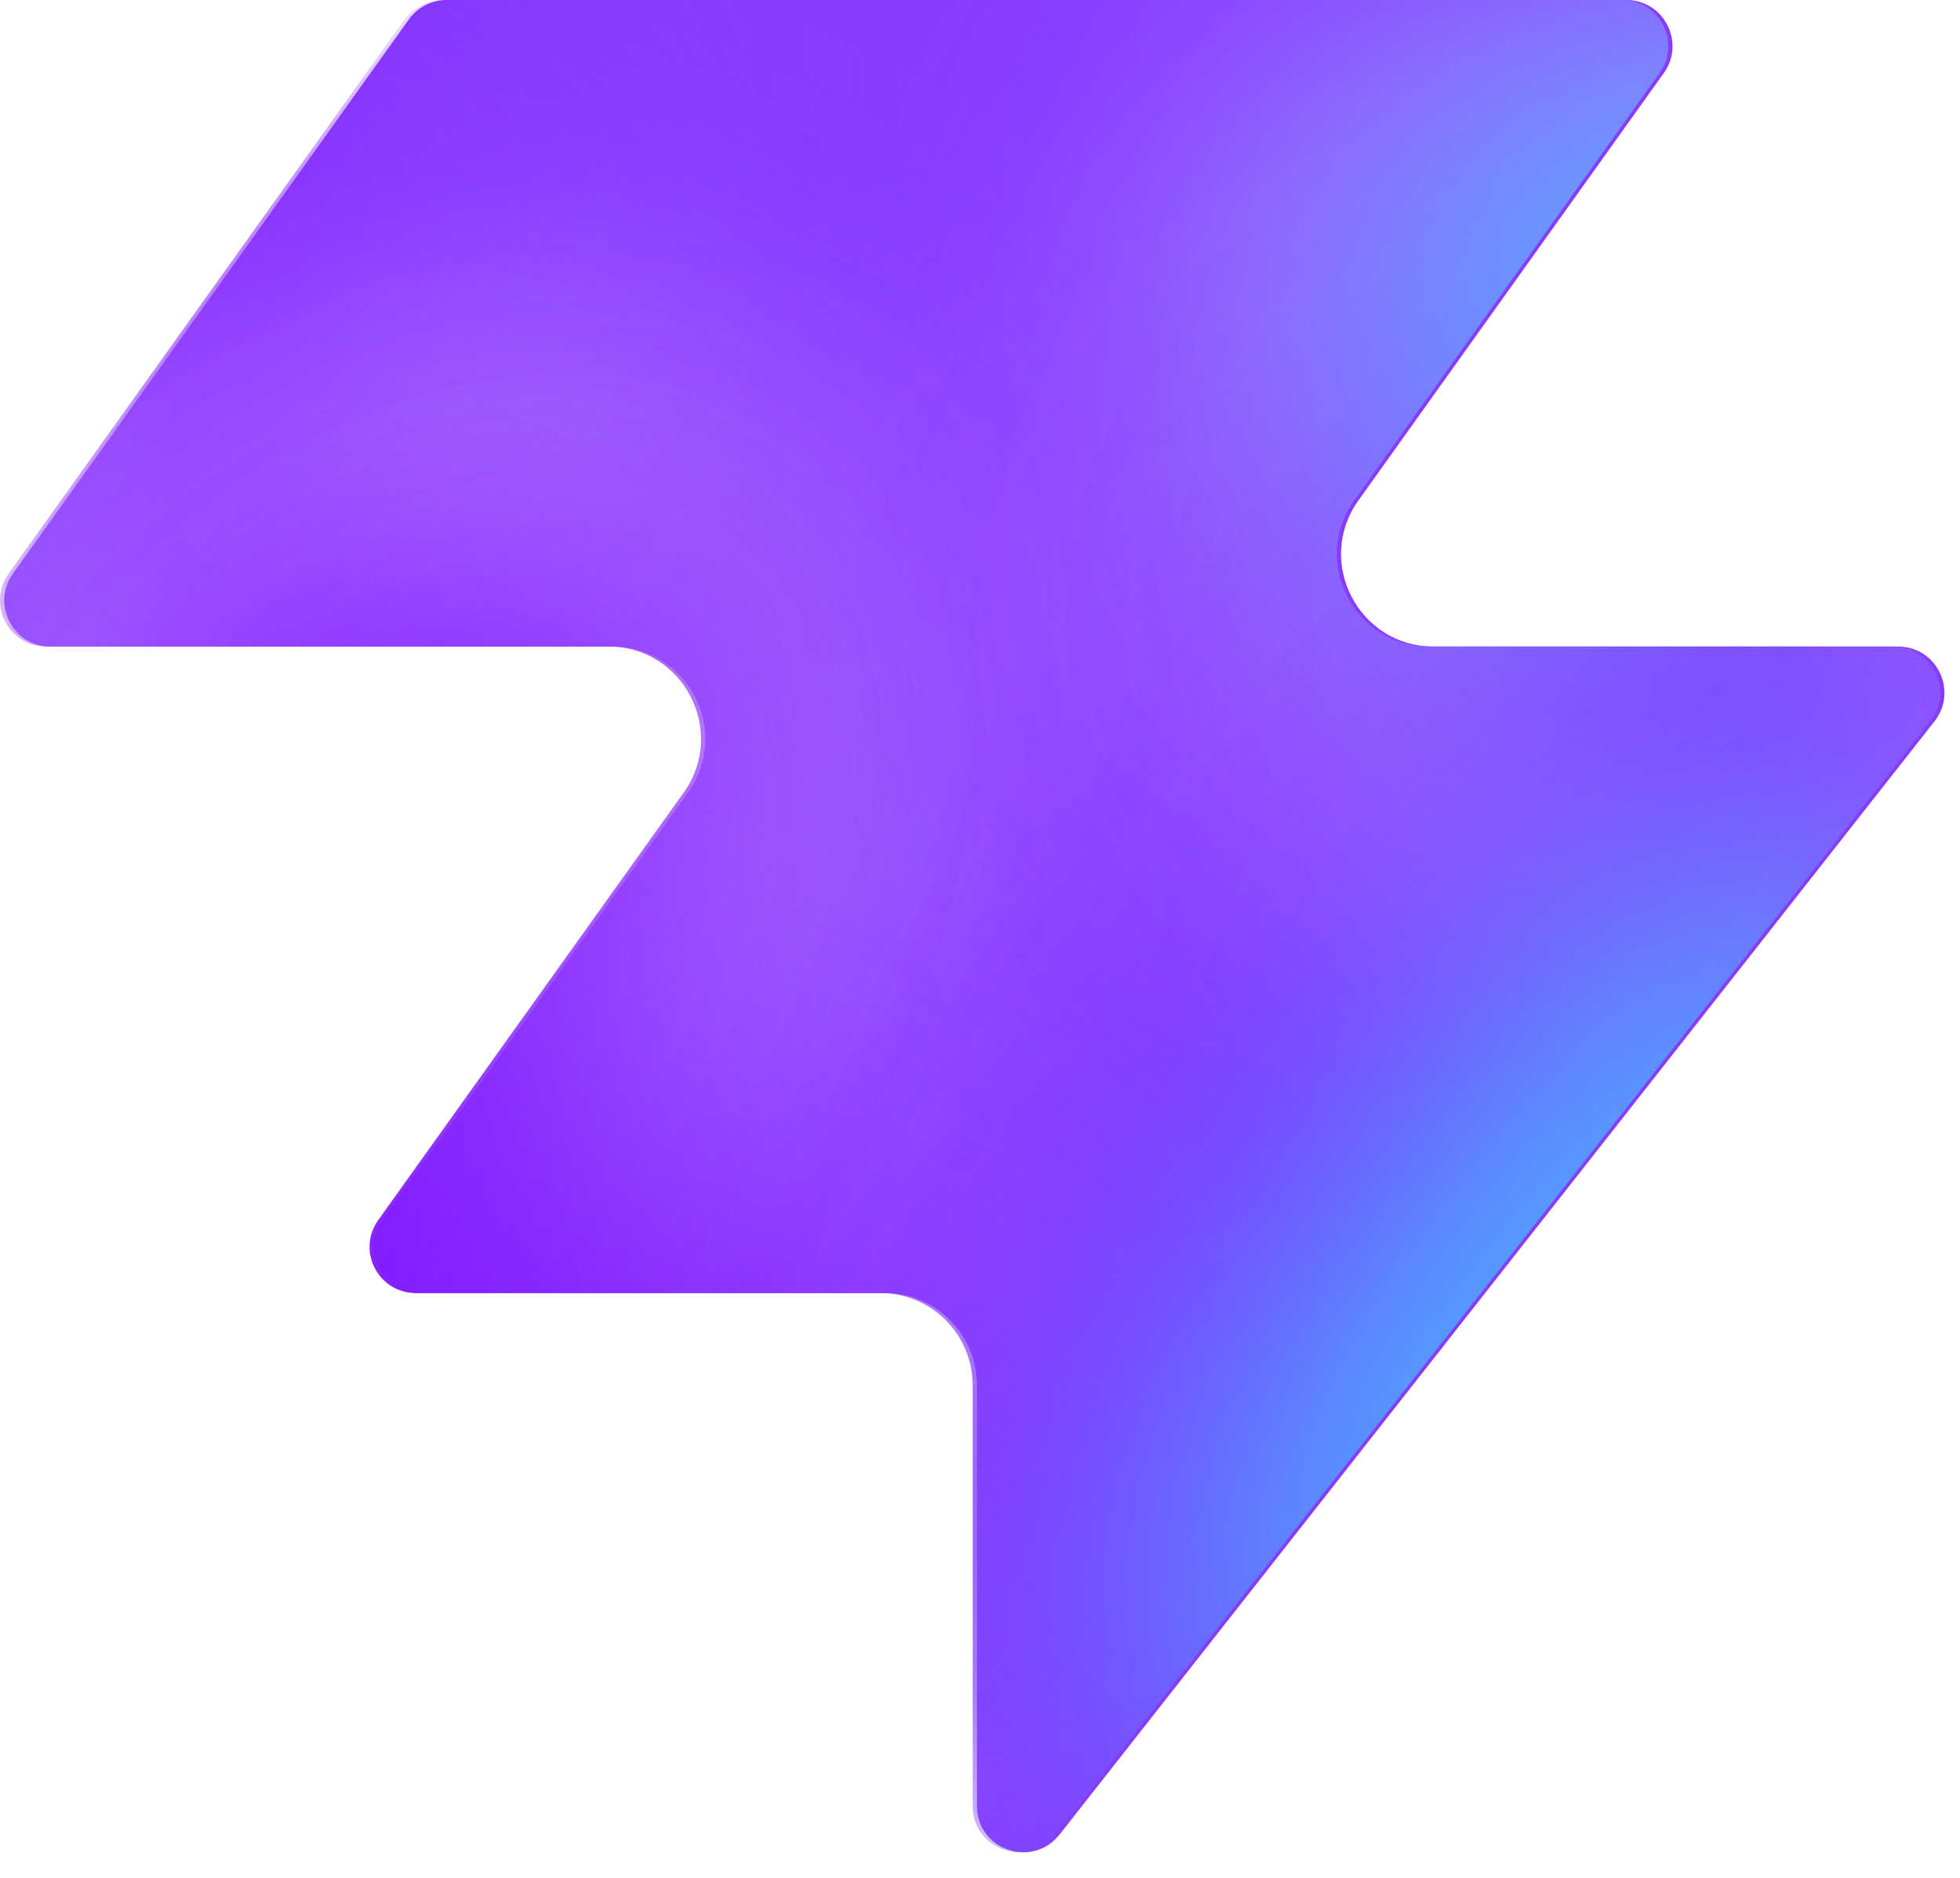
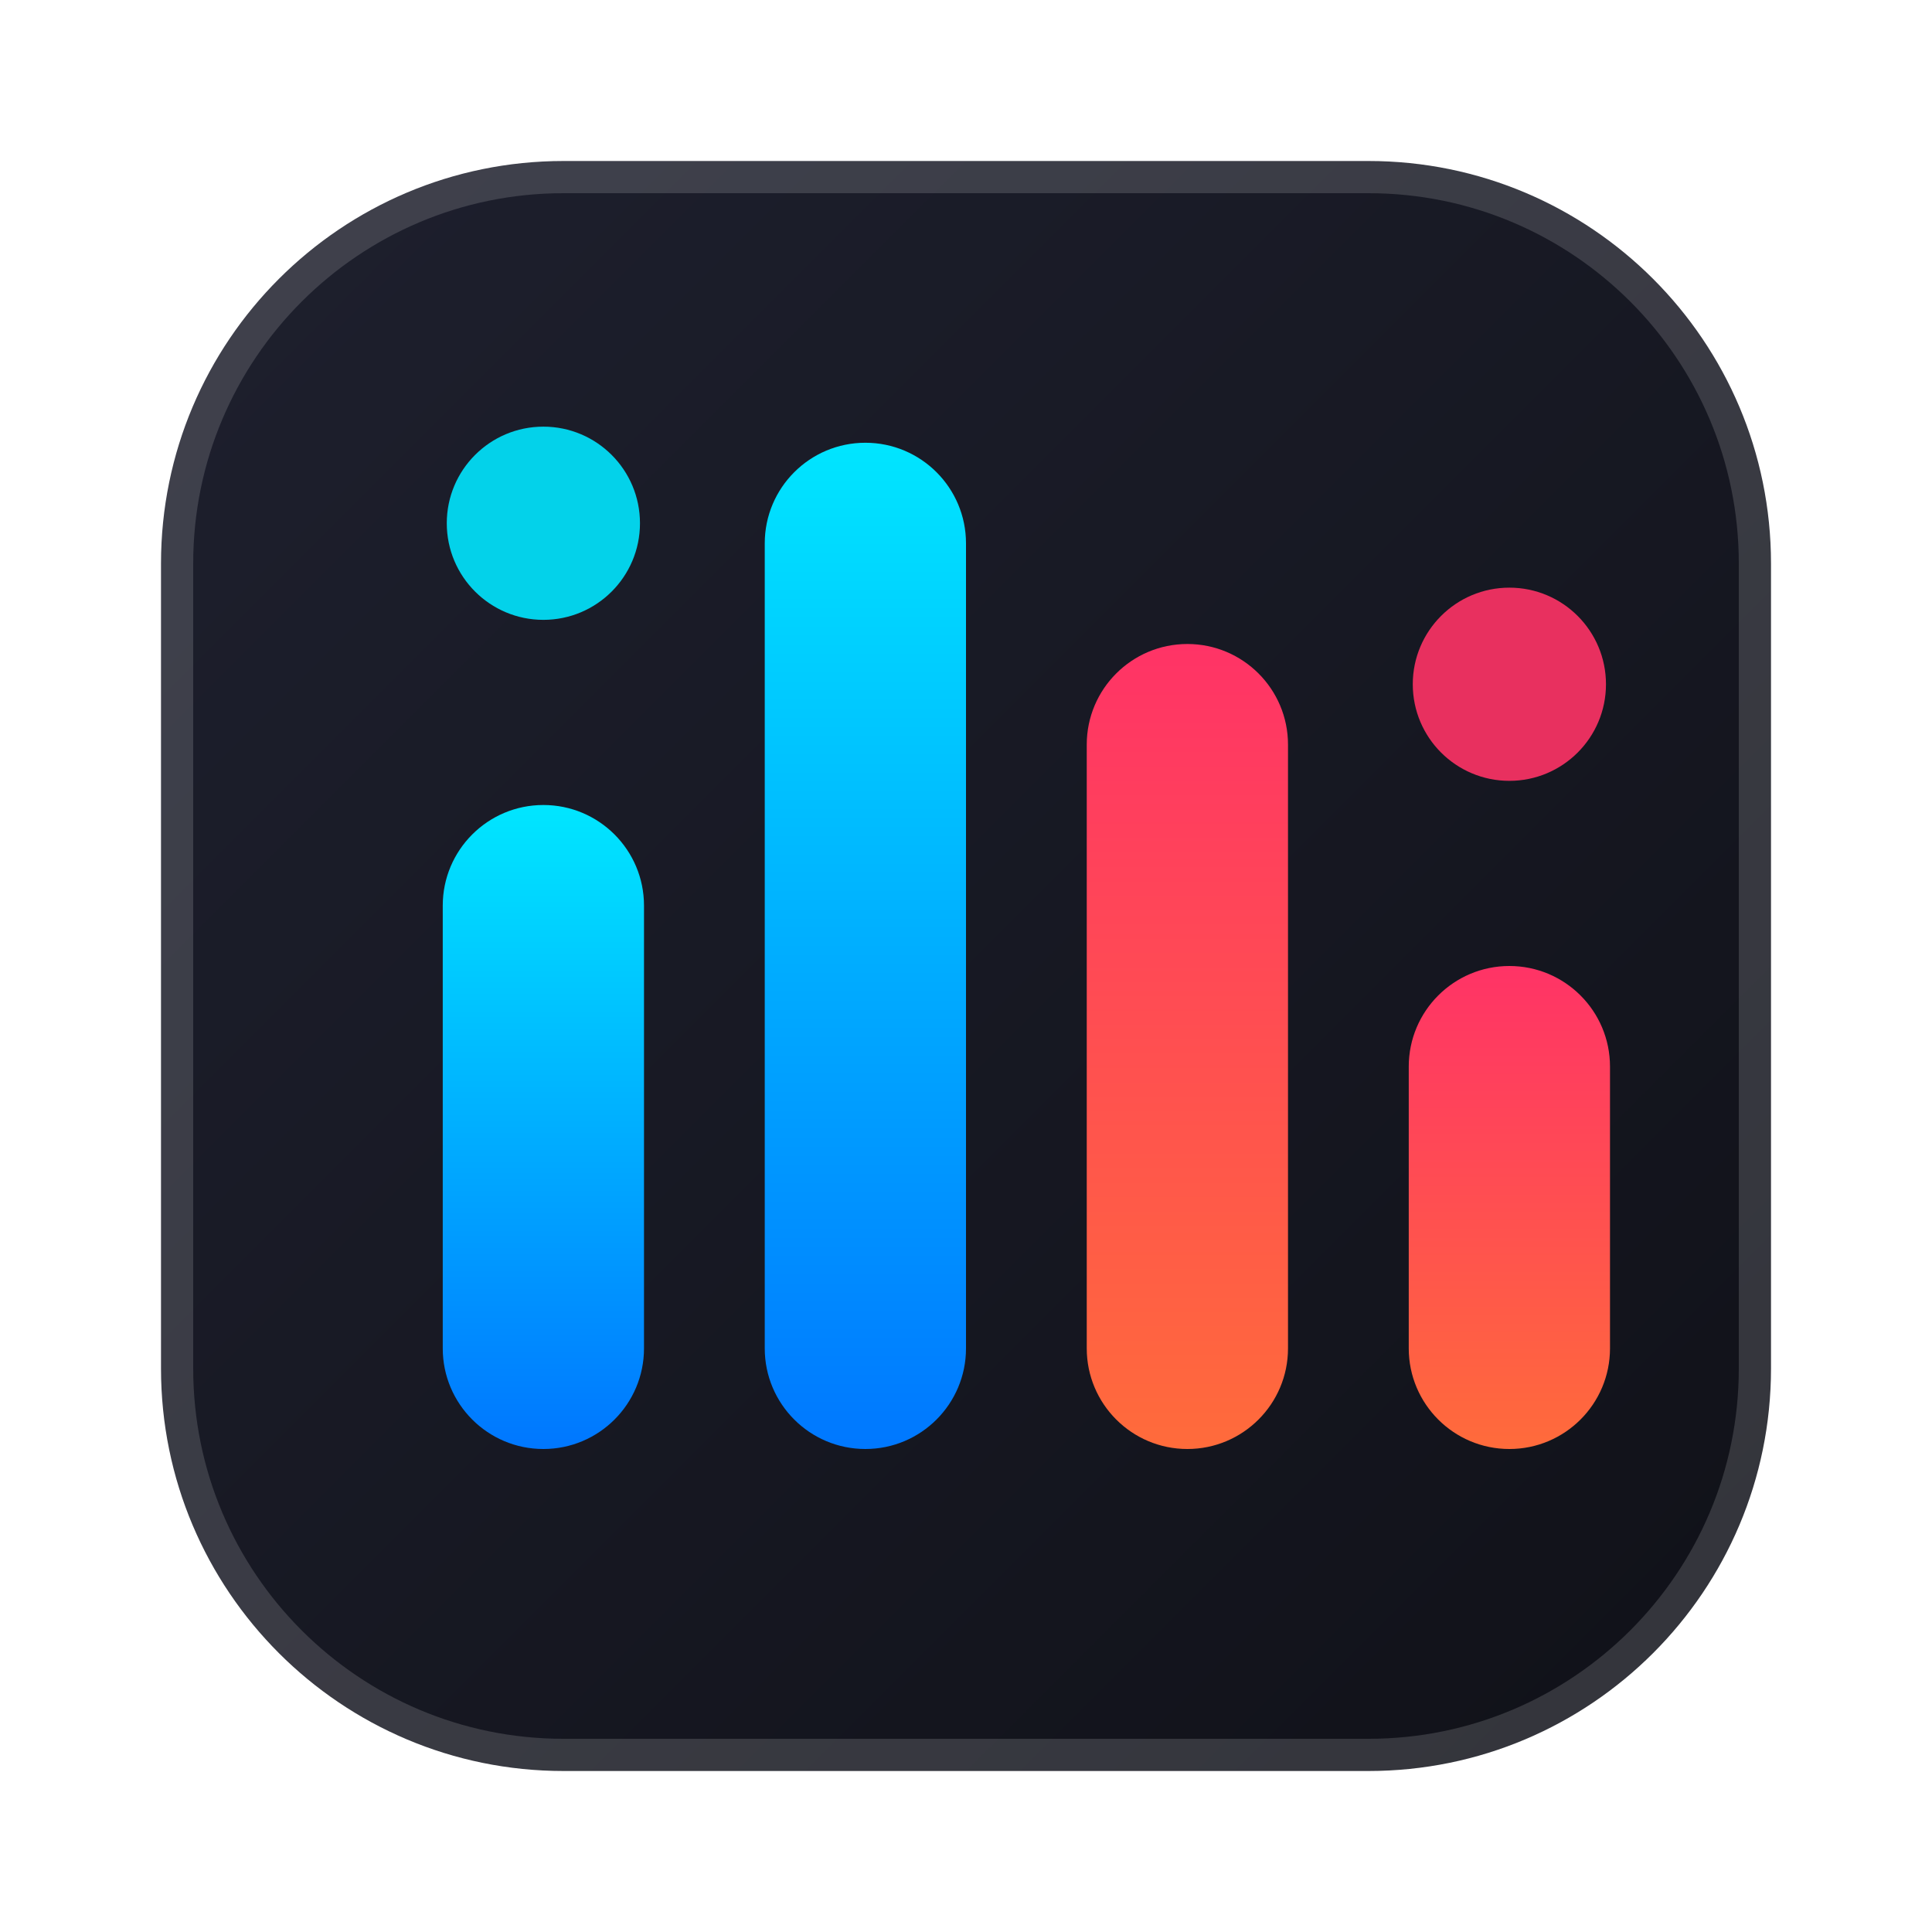
- <svg xmlns="http://www.w3.org/2000/svg" width="48" height="46" fill="none" viewBox="0 0 48 46">
-   <path fill="#863bff" d="M25.946 44.938c-.664.845-2.021.375-2.021-.698V33.937a2.26 2.26 0 0 0-2.262-2.262H10.287c-.92 0-1.456-1.04-.92-1.788l7.48-10.471c1.07-1.497 0-3.578-1.842-3.578H1.237c-.92 0-1.456-1.04-.92-1.788L10.013.474c.214-.297.556-.474.92-.474h28.894c.92 0 1.456 1.04.92 1.788l-7.48 10.471c-1.07 1.498 0 3.579 1.842 3.579h11.377c.943 0 1.473 1.088.89 1.83L25.947 44.94z" style="fill:#863bff;fill:color(display-p3 .525 .23 1);fill-opacity:1" />
-   <mask id="a" width="48" height="46" x="0" y="0" maskUnits="userSpaceOnUse" style="mask-type:alpha">
-     <path fill="#000" d="M25.842 44.938c-.664.844-2.021.375-2.021-.698V33.937a2.26 2.26 0 0 0-2.262-2.262H10.183c-.92 0-1.456-1.04-.92-1.788l7.48-10.471c1.07-1.498 0-3.579-1.842-3.579H1.133c-.92 0-1.456-1.04-.92-1.787L9.91.473c.214-.297.556-.474.92-.474h28.894c.92 0 1.456 1.04.92 1.788l-7.48 10.471c-1.07 1.498 0 3.578 1.842 3.578h11.377c.943 0 1.473 1.088.89 1.832L25.843 44.94z" style="fill:#000;fill-opacity:1" />
-   </mask>
-   <g mask="url(#a)">
-     <g filter="url(#b)">
-       <ellipse cx="5.508" cy="14.704" fill="#ede6ff" rx="5.508" ry="14.704" style="fill:#ede6ff;fill:color(display-p3 .927 .903 1);fill-opacity:1" transform="matrix(.00324 1 1 -.00324 -4.47 31.516)" />
-     </g>
-     <g filter="url(#c)">
-       <ellipse cx="10.399" cy="29.851" fill="#ede6ff" rx="10.399" ry="29.851" style="fill:#ede6ff;fill:color(display-p3 .927 .903 1);fill-opacity:1" transform="matrix(.00324 1 1 -.00324 -39.328 7.883)" />
-     </g>
-     <g filter="url(#d)">
-       <ellipse cx="5.508" cy="30.487" fill="#7e14ff" rx="5.508" ry="30.487" style="fill:#7e14ff;fill:color(display-p3 .492 .077 1);fill-opacity:1" transform="rotate(89.814 -25.913 -14.639)scale(1 -1)" />
-     </g>
-     <g filter="url(#e)">
-       <ellipse cx="5.508" cy="30.599" fill="#7e14ff" rx="5.508" ry="30.599" style="fill:#7e14ff;fill:color(display-p3 .492 .077 1);fill-opacity:1" transform="rotate(89.814 -32.644 -3.334)scale(1 -1)" />
-     </g>
-     <g filter="url(#f)">
-       <ellipse cx="5.508" cy="30.599" fill="#7e14ff" rx="5.508" ry="30.599" style="fill:#7e14ff;fill:color(display-p3 .492 .077 1);fill-opacity:1" transform="matrix(.00324 1 1 -.00324 -34.34 30.47)" />
-     </g>
-     <g filter="url(#g)">
-       <ellipse cx="14.072" cy="22.078" fill="#ede6ff" rx="14.072" ry="22.078" style="fill:#ede6ff;fill:color(display-p3 .927 .903 1);fill-opacity:1" transform="rotate(93.35 24.506 48.493)scale(-1 1)" />
-     </g>
-     <g filter="url(#h)">
-       <ellipse cx="3.47" cy="21.501" fill="#7e14ff" rx="3.47" ry="21.501" style="fill:#7e14ff;fill:color(display-p3 .492 .077 1);fill-opacity:1" transform="rotate(89.009 28.708 47.59)scale(-1 1)" />
-     </g>
-     <g filter="url(#i)">
-       <ellipse cx="3.47" cy="21.501" fill="#7e14ff" rx="3.47" ry="21.501" style="fill:#7e14ff;fill:color(display-p3 .492 .077 1);fill-opacity:1" transform="rotate(89.009 28.708 47.59)scale(-1 1)" />
-     </g>
-     <g filter="url(#j)">
-       <ellipse cx=".387" cy="8.972" fill="#7e14ff" rx="4.407" ry="29.108" style="fill:#7e14ff;fill:color(display-p3 .492 .077 1);fill-opacity:1" transform="rotate(39.51 .387 8.972)" />
-     </g>
-     <g filter="url(#k)">
-       <ellipse cx="47.523" cy="-6.092" fill="#7e14ff" rx="4.407" ry="29.108" style="fill:#7e14ff;fill:color(display-p3 .492 .077 1);fill-opacity:1" transform="rotate(37.892 47.523 -6.092)" />
-     </g>
-     <g filter="url(#l)">
-       <ellipse cx="41.412" cy="6.333" fill="#47bfff" rx="5.971" ry="9.665" style="fill:#47bfff;fill:color(display-p3 .28 .748 1);fill-opacity:1" transform="rotate(37.892 41.412 6.333)" />
-     </g>
-     <g filter="url(#m)">
-       <ellipse cx="-1.879" cy="38.332" fill="#7e14ff" rx="4.407" ry="29.108" style="fill:#7e14ff;fill:color(display-p3 .492 .077 1);fill-opacity:1" transform="rotate(37.892 -1.88 38.332)" />
-     </g>
-     <g filter="url(#n)">
-       <ellipse cx="-1.879" cy="38.332" fill="#7e14ff" rx="4.407" ry="29.108" style="fill:#7e14ff;fill:color(display-p3 .492 .077 1);fill-opacity:1" transform="rotate(37.892 -1.88 38.332)" />
-     </g>
-     <g filter="url(#o)">
-       <ellipse cx="35.651" cy="29.907" fill="#7e14ff" rx="4.407" ry="29.108" style="fill:#7e14ff;fill:color(display-p3 .492 .077 1);fill-opacity:1" transform="rotate(37.892 35.651 29.907)" />
-     </g>
-     <g filter="url(#p)">
-       <ellipse cx="38.418" cy="32.4" fill="#47bfff" rx="5.971" ry="15.297" style="fill:#47bfff;fill:color(display-p3 .28 .748 1);fill-opacity:1" transform="rotate(37.892 38.418 32.4)" />
-     </g>
-   </g>
+ <svg xmlns="http://www.w3.org/2000/svg" viewBox="0 0 24 24" fill="none">
  <defs>
-     <filter id="b" width="60.045" height="41.654" x="-19.77" y="16.149" color-interpolation-filters="sRGB" filterUnits="userSpaceOnUse">
-       <feFlood flood-opacity="0" result="BackgroundImageFix" />
-       <feBlend in="SourceGraphic" in2="BackgroundImageFix" result="shape" />
-       <feGaussianBlur result="effect1_foregroundBlur_2002_17158" stdDeviation="7.659" />
-     </filter>
-     <filter id="c" width="90.34" height="51.437" x="-54.613" y="-7.533" color-interpolation-filters="sRGB" filterUnits="userSpaceOnUse">
-       <feFlood flood-opacity="0" result="BackgroundImageFix" />
-       <feBlend in="SourceGraphic" in2="BackgroundImageFix" result="shape" />
-       <feGaussianBlur result="effect1_foregroundBlur_2002_17158" stdDeviation="7.659" />
-     </filter>
-     <filter id="d" width="79.355" height="29.4" x="-49.64" y="2.03" color-interpolation-filters="sRGB" filterUnits="userSpaceOnUse">
-       <feFlood flood-opacity="0" result="BackgroundImageFix" />
-       <feBlend in="SourceGraphic" in2="BackgroundImageFix" result="shape" />
-       <feGaussianBlur result="effect1_foregroundBlur_2002_17158" stdDeviation="4.596" />
-     </filter>
-     <filter id="e" width="79.579" height="29.4" x="-45.045" y="20.029" color-interpolation-filters="sRGB" filterUnits="userSpaceOnUse">
-       <feFlood flood-opacity="0" result="BackgroundImageFix" />
-       <feBlend in="SourceGraphic" in2="BackgroundImageFix" result="shape" />
-       <feGaussianBlur result="effect1_foregroundBlur_2002_17158" stdDeviation="4.596" />
-     </filter>
-     <filter id="f" width="79.579" height="29.4" x="-43.513" y="21.178" color-interpolation-filters="sRGB" filterUnits="userSpaceOnUse">
-       <feFlood flood-opacity="0" result="BackgroundImageFix" />
-       <feBlend in="SourceGraphic" in2="BackgroundImageFix" result="shape" />
-       <feGaussianBlur result="effect1_foregroundBlur_2002_17158" stdDeviation="4.596" />
-     </filter>
-     <filter id="g" width="74.749" height="58.852" x="15.756" y="-17.901" color-interpolation-filters="sRGB" filterUnits="userSpaceOnUse">
-       <feFlood flood-opacity="0" result="BackgroundImageFix" />
-       <feBlend in="SourceGraphic" in2="BackgroundImageFix" result="shape" />
-       <feGaussianBlur result="effect1_foregroundBlur_2002_17158" stdDeviation="7.659" />
-     </filter>
-     <filter id="h" width="61.377" height="25.362" x="23.548" y="2.284" color-interpolation-filters="sRGB" filterUnits="userSpaceOnUse">
-       <feFlood flood-opacity="0" result="BackgroundImageFix" />
-       <feBlend in="SourceGraphic" in2="BackgroundImageFix" result="shape" />
-       <feGaussianBlur result="effect1_foregroundBlur_2002_17158" stdDeviation="4.596" />
-     </filter>
-     <filter id="i" width="61.377" height="25.362" x="23.548" y="2.284" color-interpolation-filters="sRGB" filterUnits="userSpaceOnUse">
-       <feFlood flood-opacity="0" result="BackgroundImageFix" />
-       <feBlend in="SourceGraphic" in2="BackgroundImageFix" result="shape" />
-       <feGaussianBlur result="effect1_foregroundBlur_2002_17158" stdDeviation="4.596" />
-     </filter>
-     <filter id="j" width="56.045" height="63.649" x="-27.636" y="-22.853" color-interpolation-filters="sRGB" filterUnits="userSpaceOnUse">
-       <feFlood flood-opacity="0" result="BackgroundImageFix" />
-       <feBlend in="SourceGraphic" in2="BackgroundImageFix" result="shape" />
-       <feGaussianBlur result="effect1_foregroundBlur_2002_17158" stdDeviation="4.596" />
-     </filter>
-     <filter id="k" width="54.814" height="64.646" x="20.116" y="-38.415" color-interpolation-filters="sRGB" filterUnits="userSpaceOnUse">
-       <feFlood flood-opacity="0" result="BackgroundImageFix" />
-       <feBlend in="SourceGraphic" in2="BackgroundImageFix" result="shape" />
-       <feGaussianBlur result="effect1_foregroundBlur_2002_17158" stdDeviation="4.596" />
-     </filter>
-     <filter id="l" width="33.541" height="35.313" x="24.641" y="-11.323" color-interpolation-filters="sRGB" filterUnits="userSpaceOnUse">
-       <feFlood flood-opacity="0" result="BackgroundImageFix" />
-       <feBlend in="SourceGraphic" in2="BackgroundImageFix" result="shape" />
-       <feGaussianBlur result="effect1_foregroundBlur_2002_17158" stdDeviation="4.596" />
-     </filter>
-     <filter id="m" width="54.814" height="64.646" x="-29.286" y="6.009" color-interpolation-filters="sRGB" filterUnits="userSpaceOnUse">
-       <feFlood flood-opacity="0" result="BackgroundImageFix" />
-       <feBlend in="SourceGraphic" in2="BackgroundImageFix" result="shape" />
-       <feGaussianBlur result="effect1_foregroundBlur_2002_17158" stdDeviation="4.596" />
-     </filter>
-     <filter id="n" width="54.814" height="64.646" x="-29.286" y="6.009" color-interpolation-filters="sRGB" filterUnits="userSpaceOnUse">
-       <feFlood flood-opacity="0" result="BackgroundImageFix" />
-       <feBlend in="SourceGraphic" in2="BackgroundImageFix" result="shape" />
-       <feGaussianBlur result="effect1_foregroundBlur_2002_17158" stdDeviation="4.596" />
-     </filter>
-     <filter id="o" width="54.814" height="64.646" x="8.244" y="-2.416" color-interpolation-filters="sRGB" filterUnits="userSpaceOnUse">
-       <feFlood flood-opacity="0" result="BackgroundImageFix" />
-       <feBlend in="SourceGraphic" in2="BackgroundImageFix" result="shape" />
-       <feGaussianBlur result="effect1_foregroundBlur_2002_17158" stdDeviation="4.596" />
-     </filter>
-     <filter id="p" width="39.409" height="43.623" x="18.713" y="10.588" color-interpolation-filters="sRGB" filterUnits="userSpaceOnUse">
-       <feFlood flood-opacity="0" result="BackgroundImageFix" />
-       <feBlend in="SourceGraphic" in2="BackgroundImageFix" result="shape" />
-       <feGaussianBlur result="effect1_foregroundBlur_2002_17158" stdDeviation="4.596" />
-     </filter>
+     <linearGradient id="mg-logo-bg" x1="2" y1="2" x2="22" y2="22" gradientUnits="userSpaceOnUse">
+       <stop offset="0%" stop-color="#1e202e" />
+       <stop offset="100%" stop-color="#101118" />
+     </linearGradient>
+     <linearGradient id="mg-bar-grad1" x1="0" y1="0" x2="0" y2="1">
+       <stop offset="0%" stop-color="#00e6ff" />
+       <stop offset="100%" stop-color="#0077ff" />
+     </linearGradient>
+     <linearGradient id="mg-bar-grad2" x1="0" y1="0" x2="0" y2="1">
+       <stop offset="0%" stop-color="#ff3366" />
+       <stop offset="100%" stop-color="#ff6b3b" />
+     </linearGradient>
  </defs>
+   <rect x="2" y="2" width="20" height="20" rx="5" fill="url(#mg-logo-bg)" stroke="rgba(255,255,255,0.15)" stroke-width="0.8" />
+   <rect x="5.5" y="10" width="2.5" height="8" rx="1.25" fill="url(#mg-bar-grad1)" />
+   <rect x="9.5" y="5.5" width="2.5" height="12.5" rx="1.25" fill="url(#mg-bar-grad1)" />
+   <rect x="13.5" y="8" width="2.5" height="10" rx="1.25" fill="url(#mg-bar-grad2)" />
+   <rect x="17.5" y="12" width="2.5" height="6" rx="1.25" fill="url(#mg-bar-grad2)" />
+   <circle cx="6.75" cy="6.5" r="1.2" fill="#00e6ff" opacity="0.9" />
+   <circle cx="18.75" cy="8.5" r="1.2" fill="#ff3366" opacity="0.9" />
</svg>
